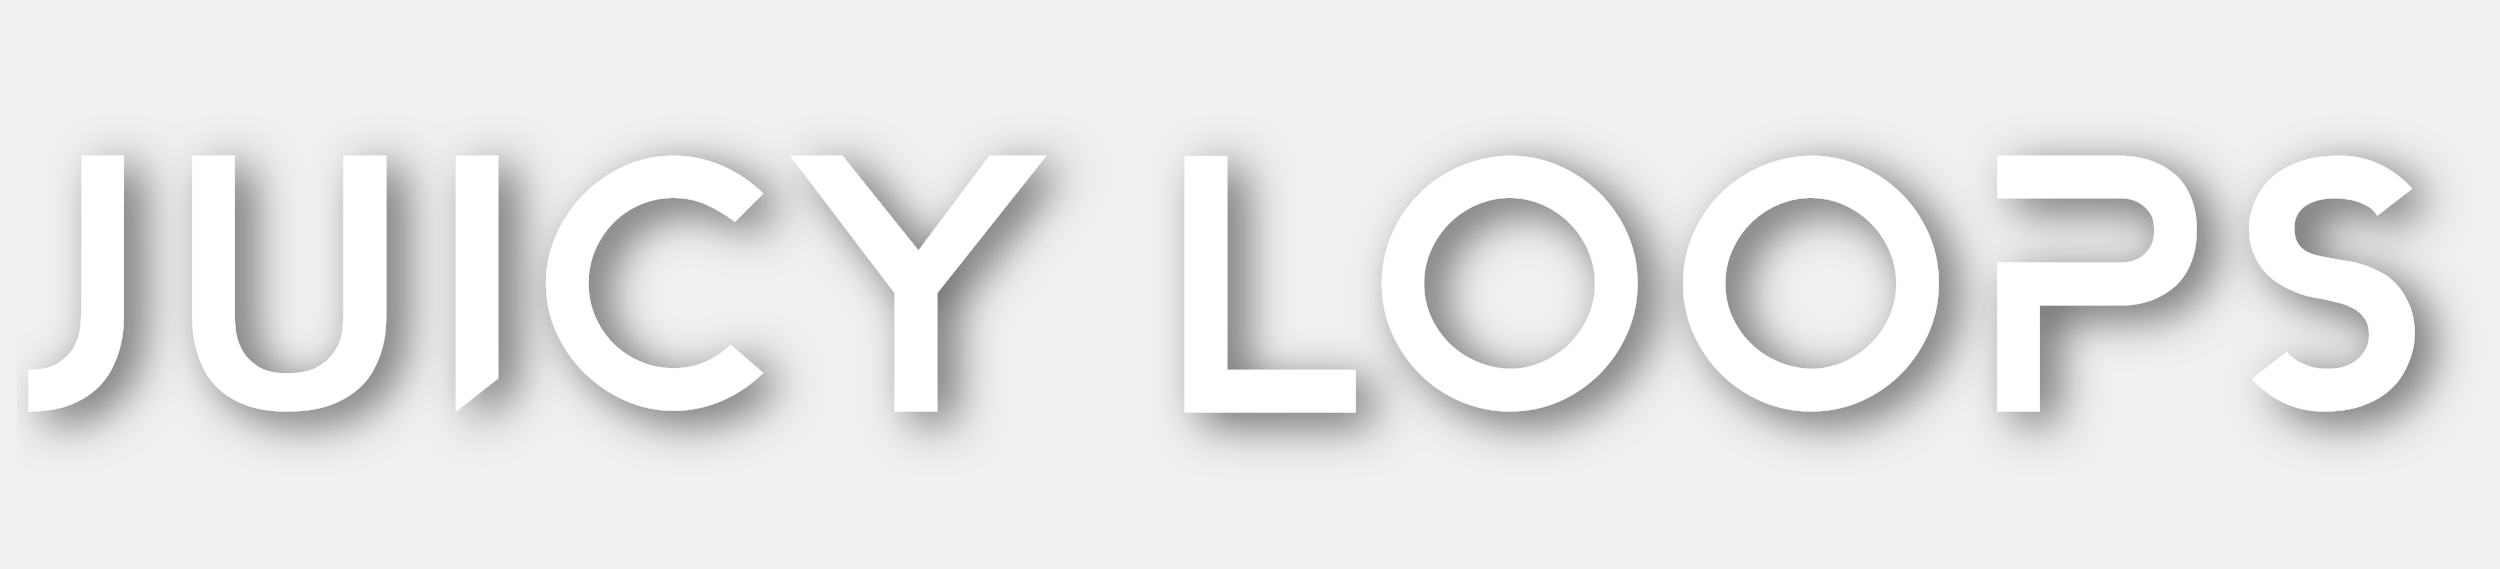
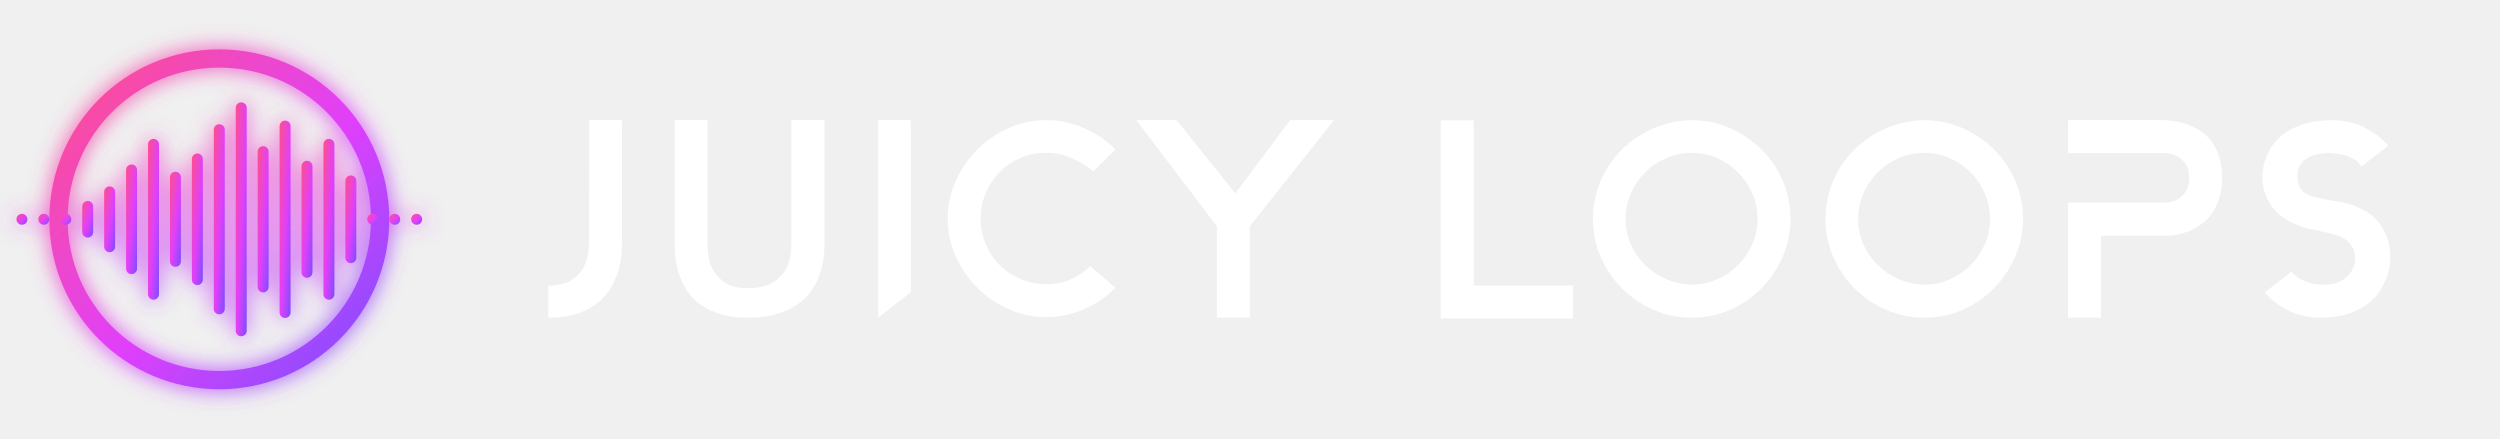
- <svg xmlns="http://www.w3.org/2000/svg" version="1.1" viewBox="60 185 440 100" style="width: 100%; opacity: 1; filter: drop-shadow(rgba(0, 0, 0, 0.6) 3px 2px 4px);">
-   <g fill="#c1c6c8" fill-rule="nonzero" stroke="none" stroke-width="1" stroke-linecap="butt" stroke-linejoin="miter" stroke-miterlimit="10" stroke-dasharray="" stroke-dashoffset="0" font-family="none" font-weight="none" font-size="none" text-anchor="none" style="mix-blend-mode: normal; fill: rgb(255, 255, 255); opacity: 1;">
-     <g style="fill: rgb(255, 255, 255); opacity: 1;">
-       <g style="fill: rgb(255, 255, 255); opacity: 1;">
-         <path d="M74.367,212.394h7.445v28.22c0,0.36 -0.03,1.031 -0.09,2.011c-0.06,0.981 -0.24,2.091 -0.54,3.332c-0.3,1.241 -0.791,2.542 -1.471,3.903c-0.68,1.361 -1.641,2.602 -2.882,3.723c-1.241,1.121 -2.822,2.041 -4.743,2.762c-1.921,0.721 -4.283,1.081 -7.085,1.081v-7.325c2.362,0 4.173,-0.44 5.434,-1.321c1.261,-0.881 2.172,-1.891 2.732,-3.032c0.56,-1.141 0.881,-2.232 0.961,-3.272c0.08,-1.041 0.14,-1.741 0.18,-2.102z" style="fill: rgb(255, 255, 255);" />
-         <path d="M127.985,212.394v28.34c0,0.4 -0.03,1.091 -0.09,2.071c-0.06,0.981 -0.25,2.091 -0.57,3.332c-0.32,1.241 -0.831,2.532 -1.531,3.873c-0.701,1.341 -1.701,2.562 -3.002,3.663c-1.301,1.101 -2.942,2.001 -4.924,2.702c-1.981,0.701 -4.433,1.051 -7.355,1.051c-2.762,0 -5.104,-0.35 -7.025,-1.051c-1.921,-0.701 -3.502,-1.601 -4.743,-2.702c-1.241,-1.101 -2.192,-2.322 -2.852,-3.663c-0.66,-1.341 -1.141,-2.632 -1.441,-3.873c-0.3,-1.241 -0.48,-2.352 -0.54,-3.332c-0.06,-0.981 -0.09,-1.671 -0.09,-2.071v-28.34h7.505v28.34c0,0.44 0.05,1.201 0.15,2.282c0.1,1.081 0.43,2.192 0.991,3.332c0.56,1.141 1.471,2.152 2.732,3.032c1.261,0.881 3.032,1.321 5.314,1.321c2.482,0 4.393,-0.44 5.734,-1.321c1.341,-0.881 2.322,-1.891 2.942,-3.032c0.62,-1.141 0.981,-2.252 1.081,-3.332c0.1,-1.081 0.15,-1.841 0.15,-2.282v-28.34z" style="fill: rgb(255, 255, 255);" />
-         <path d="M140.234,212.394h7.445v39.208l-7.445,5.824z" style="fill: rgb(255, 255, 255);" />
-         <path d="M194.332,250.641c-2.122,2.081 -4.543,3.713 -7.265,4.894c-2.722,1.181 -5.564,1.771 -8.526,1.771c-2.922,0 -5.734,-0.59 -8.436,-1.771c-2.702,-1.181 -5.094,-2.792 -7.175,-4.833c-2.081,-2.041 -3.743,-4.423 -4.984,-7.145c-1.241,-2.722 -1.861,-5.624 -1.861,-8.706c0,-2.922 0.59,-5.734 1.771,-8.436c1.181,-2.702 2.792,-5.094 4.833,-7.175c2.041,-2.081 4.423,-3.743 7.145,-4.984c2.722,-1.241 5.624,-1.861 8.706,-1.861c2.962,0 5.804,0.59 8.526,1.771c2.722,1.181 5.144,2.812 7.265,4.894l-4.984,4.984c-1.641,-1.241 -3.332,-2.252 -5.074,-3.032c-1.741,-0.781 -3.653,-1.171 -5.734,-1.171c-2.081,0 -4.033,0.39 -5.854,1.171c-1.821,0.781 -3.402,1.851 -4.743,3.212c-1.341,1.361 -2.402,2.952 -3.182,4.773c-0.781,1.821 -1.171,3.773 -1.171,5.854c0,2.081 0.39,4.033 1.171,5.854c0.781,1.821 1.841,3.402 3.182,4.743c1.341,1.341 2.922,2.402 4.743,3.182c1.821,0.781 3.773,1.171 5.854,1.171c2.081,0 3.963,-0.38 5.644,-1.141c1.681,-0.761 3.142,-1.761 4.383,-3.002z" style="fill: rgb(255, 255, 255);" />
-         <path d="M224.954,236.591v20.835h-7.505v-20.835l-18.373,-24.197h9.187l13.39,16.692l12.489,-16.692h10.027z" style="fill: rgb(255, 255, 255);" />
-         <path d="M298.627,250.101v7.505h-30.142v0v-45.152h7.505v37.647z" style="fill: rgb(255, 255, 255);" />
-         <path d="M325.706,212.394c3.002,0 5.854,0.58 8.556,1.741c2.702,1.161 5.094,2.752 7.175,4.773c2.081,2.021 3.733,4.403 4.954,7.145c1.221,2.742 1.831,5.694 1.831,8.856c0,3.002 -0.58,5.854 -1.741,8.556c-1.161,2.702 -2.752,5.094 -4.773,7.175c-2.021,2.081 -4.403,3.733 -7.145,4.954c-2.742,1.221 -5.694,1.831 -8.856,1.831c-3.002,0 -5.864,-0.58 -8.586,-1.741c-2.722,-1.161 -5.114,-2.762 -7.175,-4.803c-2.061,-2.041 -3.703,-4.433 -4.924,-7.175c-1.221,-2.742 -1.831,-5.674 -1.831,-8.796c0,-3.042 0.58,-5.914 1.741,-8.616c1.161,-2.702 2.752,-5.074 4.773,-7.115c2.021,-2.041 4.403,-3.663 7.145,-4.863c2.742,-1.201 5.694,-1.841 8.856,-1.921zM325.706,249.921c1.961,0 3.853,-0.39 5.674,-1.171c1.821,-0.781 3.422,-1.851 4.803,-3.212c1.381,-1.361 2.482,-2.952 3.302,-4.773c0.821,-1.821 1.231,-3.773 1.231,-5.854c0,-2.001 -0.39,-3.913 -1.171,-5.734c-0.781,-1.821 -1.851,-3.422 -3.212,-4.803c-1.361,-1.381 -2.952,-2.482 -4.773,-3.302c-1.821,-0.821 -3.773,-1.231 -5.854,-1.231c-2.001,0 -3.913,0.39 -5.734,1.171c-1.821,0.781 -3.422,1.851 -4.803,3.212c-1.381,1.361 -2.482,2.962 -3.302,4.803c-0.821,1.841 -1.231,3.803 -1.231,5.884c0,2.041 0.39,3.953 1.171,5.734c0.781,1.781 1.851,3.352 3.212,4.713c1.361,1.361 2.952,2.442 4.773,3.242c1.821,0.801 3.793,1.241 5.914,1.321z" style="fill: rgb(255, 255, 255);" />
-         <path d="M378.724,212.394c3.002,0 5.854,0.58 8.556,1.741c2.702,1.161 5.094,2.752 7.175,4.773c2.081,2.021 3.733,4.403 4.954,7.145c1.221,2.742 1.831,5.694 1.831,8.856c0,3.002 -0.58,5.854 -1.741,8.556c-1.161,2.702 -2.752,5.094 -4.773,7.175c-2.021,2.081 -4.403,3.733 -7.145,4.954c-2.742,1.221 -5.694,1.831 -8.856,1.831c-3.002,0 -5.864,-0.58 -8.586,-1.741c-2.722,-1.161 -5.114,-2.762 -7.175,-4.803c-2.061,-2.041 -3.703,-4.433 -4.924,-7.175c-1.221,-2.742 -1.831,-5.674 -1.831,-8.796c0,-3.042 0.58,-5.914 1.741,-8.616c1.161,-2.702 2.752,-5.074 4.773,-7.115c2.021,-2.041 4.403,-3.663 7.145,-4.863c2.742,-1.201 5.694,-1.841 8.856,-1.921zM378.724,249.921c1.961,0 3.853,-0.39 5.674,-1.171c1.821,-0.781 3.422,-1.851 4.803,-3.212c1.381,-1.361 2.482,-2.952 3.302,-4.773c0.821,-1.821 1.231,-3.773 1.231,-5.854c0,-2.001 -0.39,-3.913 -1.171,-5.734c-0.781,-1.821 -1.851,-3.422 -3.212,-4.803c-1.361,-1.381 -2.952,-2.482 -4.773,-3.302c-1.821,-0.821 -3.773,-1.231 -5.854,-1.231c-2.001,0 -3.913,0.39 -5.734,1.171c-1.821,0.781 -3.422,1.851 -4.803,3.212c-1.381,1.361 -2.482,2.962 -3.302,4.803c-0.821,1.841 -1.231,3.803 -1.231,5.884c0,2.041 0.39,3.953 1.171,5.734c0.781,1.781 1.851,3.352 3.212,4.713c1.361,1.361 2.952,2.442 4.773,3.242c1.821,0.801 3.793,1.241 5.914,1.321z" style="fill: rgb(255, 255, 255);" />
-         <path d="M434.144,212.454c2.322,0.12 4.403,0.66 6.244,1.621c0.761,0.4 1.521,0.911 2.282,1.531c0.761,0.62 1.431,1.391 2.011,2.312c0.58,0.921 1.051,2.001 1.411,3.242c0.36,1.241 0.54,2.682 0.54,4.323c0,1.681 -0.18,3.142 -0.54,4.383c-0.36,1.241 -0.831,2.332 -1.411,3.272c-0.58,0.941 -1.251,1.731 -2.011,2.372c-0.761,0.64 -1.521,1.161 -2.282,1.561c-1.841,1.001 -3.923,1.561 -6.244,1.681h-15.131v18.673h-7.505v-26.239h22.096c0.04,0 0.36,-0.03 0.961,-0.09c0.6,-0.06 1.231,-0.27 1.891,-0.63c0.66,-0.36 1.271,-0.921 1.831,-1.681c0.56,-0.761 0.841,-1.861 0.841,-3.302c0,-1.401 -0.29,-2.472 -0.871,-3.212c-0.58,-0.741 -1.211,-1.291 -1.891,-1.651c-0.801,-0.44 -1.721,-0.68 -2.762,-0.721h-22.096v-7.505h22.636z" style="fill: rgb(255, 255, 255);" />
-         <path d="M471.911,230.767c0.32,0.04 0.871,0.12 1.651,0.24c0.781,0.12 1.661,0.35 2.642,0.69c0.981,0.34 1.991,0.791 3.032,1.351c1.041,0.56 1.981,1.331 2.822,2.312c0.841,0.981 1.541,2.172 2.102,3.573c0.56,1.401 0.841,3.082 0.841,5.044c0,0.08 -0.03,0.47 -0.09,1.171c-0.06,0.701 -0.25,1.551 -0.57,2.552c-0.32,1.001 -0.801,2.061 -1.441,3.182c-0.64,1.121 -1.561,2.172 -2.762,3.152c-1.201,0.981 -2.712,1.791 -4.533,2.432c-1.821,0.64 -4.053,0.961 -6.695,0.961c-2.442,0 -4.753,-0.51 -6.935,-1.531c-2.182,-1.021 -4.053,-2.432 -5.614,-4.233l6.124,-4.743c0,0.04 0.15,0.22 0.45,0.54c0.3,0.32 0.741,0.66 1.321,1.021c0.58,0.36 1.321,0.69 2.222,0.991c0.901,0.3 1.971,0.45 3.212,0.45c2.282,0 4.063,-0.59 5.344,-1.771c1.281,-1.181 1.921,-2.572 1.921,-4.173c0,-1.161 -0.24,-2.112 -0.721,-2.852c-0.48,-0.741 -1.131,-1.341 -1.951,-1.801c-0.821,-0.46 -1.761,-0.821 -2.822,-1.081c-1.061,-0.26 -2.192,-0.51 -3.392,-0.751c-0.32,-0.04 -0.851,-0.14 -1.591,-0.3c-0.741,-0.16 -1.561,-0.42 -2.462,-0.781c-0.901,-0.36 -1.841,-0.831 -2.822,-1.411c-0.981,-0.58 -1.861,-1.321 -2.642,-2.222c-0.781,-0.901 -1.431,-1.981 -1.951,-3.242c-0.52,-1.261 -0.781,-2.752 -0.781,-4.473c0,-0.08 0.03,-0.45 0.09,-1.111c0.06,-0.66 0.24,-1.461 0.54,-2.402c0.3,-0.941 0.781,-1.951 1.441,-3.032c0.66,-1.081 1.591,-2.071 2.792,-2.972c1.201,-0.901 2.712,-1.651 4.533,-2.252c1.821,-0.6 4.053,-0.901 6.695,-0.901c2.442,0 4.763,0.52 6.965,1.561c2.202,1.041 4.083,2.462 5.644,4.263l-6.124,4.743c-0.44,-0.761 -1.061,-1.351 -1.861,-1.771c-0.801,-0.42 -1.601,-0.731 -2.402,-0.931c-0.961,-0.2 -1.981,-0.32 -3.062,-0.36c-2.282,0 -4.063,0.45 -5.344,1.351c-1.281,0.901 -1.921,2.172 -1.921,3.813c0,1.161 0.2,2.071 0.6,2.732c0.4,0.66 0.951,1.171 1.651,1.531c0.701,0.36 1.551,0.63 2.552,0.811c1.001,0.18 2.102,0.39 3.302,0.63z" style="fill: rgb(255, 255, 255);" />
+ <svg xmlns="http://www.w3.org/2000/svg" viewBox="0 0 570 100" role="img" aria-label="Juicy Loops">
+   <g transform="scale(0.8333)">
+     <defs>
+       <linearGradient id="l-grad" x1="0" y1="0" x2="1" y2="1">
+         <stop offset="0" stop-color="#ff4f8b" />
+         <stop offset="0.55" stop-color="#e040fb" />
+         <stop offset="1" stop-color="#7c4dff" />
+       </linearGradient>
+       <filter id="l-glow" x="-30%" y="-30%" width="160%" height="160%">
+         <feGaussianBlur stdDeviation="3" result="b" />
+         <feMerge>
+           <feMergeNode in="b" />
+           <feMergeNode in="SourceGraphic" />
+         </feMerge>
+       </filter>
+     </defs>
+     <g fill="url(#l-grad)" stroke="url(#l-grad)" filter="url(#l-glow)">
+       <circle cx="60" cy="60" r="44" fill="none" stroke-width="5" />
+       <g stroke="none">
+         <rect x="4.5" y="58.5" width="3" height="3" rx="1.5" />
+         <rect x="10.5" y="58.5" width="3" height="3" rx="1.5" />
+         <rect x="16.5" y="58.5" width="3" height="3" rx="1.5" />
+         <rect x="22.5" y="55.0" width="3" height="10" rx="1.5" />
+         <rect x="28.5" y="51.0" width="3" height="18" rx="1.5" />
+         <rect x="34.5" y="45.0" width="3" height="30" rx="1.5" />
+         <rect x="40.5" y="38.0" width="3" height="44" rx="1.5" />
+         <rect x="46.5" y="47.0" width="3" height="26" rx="1.5" />
+         <rect x="52.5" y="42.0" width="3" height="36" rx="1.5" />
+         <rect x="58.5" y="34.0" width="3" height="52" rx="1.5" />
+         <rect x="64.5" y="28.0" width="3" height="64" rx="1.5" />
+         <rect x="70.5" y="40.0" width="3" height="40" rx="1.5" />
+         <rect x="76.5" y="33.0" width="3" height="54" rx="1.5" />
+         <rect x="82.5" y="44.0" width="3" height="32" rx="1.5" />
+         <rect x="88.5" y="38.0" width="3" height="44" rx="1.5" />
+         <rect x="94.5" y="48.0" width="3" height="24" rx="1.5" />
+         <rect x="100.5" y="58.5" width="3" height="3" rx="1.5" />
+         <rect x="106.5" y="58.5" width="3" height="3" rx="1.5" />
+         <rect x="112.5" y="58.5" width="3" height="3" rx="1.5" />
      </g>
    </g>
  </g>
+   <g transform="translate(120 0)" fill="#ffffff">
+     <g transform="translate(-60 -185)">
+       <path d="M74.367,212.394h7.445v28.22c0,0.36 -0.03,1.031 -0.09,2.011c-0.06,0.981 -0.24,2.091 -0.54,3.332c-0.3,1.241 -0.791,2.542 -1.471,3.903c-0.68,1.361 -1.641,2.602 -2.882,3.723c-1.241,1.121 -2.822,2.041 -4.743,2.762c-1.921,0.721 -4.283,1.081 -7.085,1.081v-7.325c2.362,0 4.173,-0.44 5.434,-1.321c1.261,-0.881 2.172,-1.891 2.732,-3.032c0.56,-1.141 0.881,-2.232 0.961,-3.272c0.08,-1.041 0.14,-1.741 0.18,-2.102z" />
+       <path d="M127.985,212.394v28.34c0,0.4 -0.03,1.091 -0.09,2.071c-0.06,0.981 -0.25,2.091 -0.57,3.332c-0.32,1.241 -0.831,2.532 -1.531,3.873c-0.701,1.341 -1.701,2.562 -3.002,3.663c-1.301,1.101 -2.942,2.001 -4.924,2.702c-1.981,0.701 -4.433,1.051 -7.355,1.051c-2.762,0 -5.104,-0.35 -7.025,-1.051c-1.921,-0.701 -3.502,-1.601 -4.743,-2.702c-1.241,-1.101 -2.192,-2.322 -2.852,-3.663c-0.66,-1.341 -1.141,-2.632 -1.441,-3.873c-0.3,-1.241 -0.48,-2.352 -0.54,-3.332c-0.06,-0.981 -0.09,-1.671 -0.09,-2.071v-28.34h7.505v28.34c0,0.44 0.05,1.201 0.15,2.282c0.1,1.081 0.43,2.192 0.991,3.332c0.56,1.141 1.471,2.152 2.732,3.032c1.261,0.881 3.032,1.321 5.314,1.321c2.482,0 4.393,-0.44 5.734,-1.321c1.341,-0.881 2.322,-1.891 2.942,-3.032c0.62,-1.141 0.981,-2.252 1.081,-3.332c0.1,-1.081 0.15,-1.841 0.15,-2.282v-28.34z" />
+       <path d="M140.234,212.394h7.445v39.208l-7.445,5.824z" />
+       <path d="M194.332,250.641c-2.122,2.081 -4.543,3.713 -7.265,4.894c-2.722,1.181 -5.564,1.771 -8.526,1.771c-2.922,0 -5.734,-0.59 -8.436,-1.771c-2.702,-1.181 -5.094,-2.792 -7.175,-4.833c-2.081,-2.041 -3.743,-4.423 -4.984,-7.145c-1.241,-2.722 -1.861,-5.624 -1.861,-8.706c0,-2.922 0.59,-5.734 1.771,-8.436c1.181,-2.702 2.792,-5.094 4.833,-7.175c2.041,-2.081 4.423,-3.743 7.145,-4.984c2.722,-1.241 5.624,-1.861 8.706,-1.861c2.962,0 5.804,0.59 8.526,1.771c2.722,1.181 5.144,2.812 7.265,4.894l-4.984,4.984c-1.641,-1.241 -3.332,-2.252 -5.074,-3.032c-1.741,-0.781 -3.653,-1.171 -5.734,-1.171c-2.081,0 -4.033,0.39 -5.854,1.171c-1.821,0.781 -3.402,1.851 -4.743,3.212c-1.341,1.361 -2.402,2.952 -3.182,4.773c-0.781,1.821 -1.171,3.773 -1.171,5.854c0,2.081 0.39,4.033 1.171,5.854c0.781,1.821 1.841,3.402 3.182,4.743c1.341,1.341 2.922,2.402 4.743,3.182c1.821,0.781 3.773,1.171 5.854,1.171c2.081,0 3.963,-0.38 5.644,-1.141c1.681,-0.761 3.142,-1.761 4.383,-3.002z" />
+       <path d="M224.954,236.591v20.835h-7.505v-20.835l-18.373,-24.197h9.187l13.39,16.692l12.489,-16.692h10.027z" />
+       <path d="M298.627,250.101v7.505h-30.142v0v-45.152h7.505v37.647z" />
+       <path d="M325.706,212.394c3.002,0 5.854,0.58 8.556,1.741c2.702,1.161 5.094,2.752 7.175,4.773c2.081,2.021 3.733,4.403 4.954,7.145c1.221,2.742 1.831,5.694 1.831,8.856c0,3.002 -0.58,5.854 -1.741,8.556c-1.161,2.702 -2.752,5.094 -4.773,7.175c-2.021,2.081 -4.403,3.733 -7.145,4.954c-2.742,1.221 -5.694,1.831 -8.856,1.831c-3.002,0 -5.864,-0.58 -8.586,-1.741c-2.722,-1.161 -5.114,-2.762 -7.175,-4.803c-2.061,-2.041 -3.703,-4.433 -4.924,-7.175c-1.221,-2.742 -1.831,-5.674 -1.831,-8.796c0,-3.042 0.58,-5.914 1.741,-8.616c1.161,-2.702 2.752,-5.074 4.773,-7.115c2.021,-2.041 4.403,-3.663 7.145,-4.863c2.742,-1.201 5.694,-1.841 8.856,-1.921zM325.706,249.921c1.961,0 3.853,-0.39 5.674,-1.171c1.821,-0.781 3.422,-1.851 4.803,-3.212c1.381,-1.361 2.482,-2.952 3.302,-4.773c0.821,-1.821 1.231,-3.773 1.231,-5.854c0,-2.001 -0.39,-3.913 -1.171,-5.734c-0.781,-1.821 -1.851,-3.422 -3.212,-4.803c-1.361,-1.381 -2.952,-2.482 -4.773,-3.302c-1.821,-0.821 -3.773,-1.231 -5.854,-1.231c-2.001,0 -3.913,0.39 -5.734,1.171c-1.821,0.781 -3.422,1.851 -4.803,3.212c-1.381,1.361 -2.482,2.962 -3.302,4.803c-0.821,1.841 -1.231,3.803 -1.231,5.884c0,2.041 0.39,3.953 1.171,5.734c0.781,1.781 1.851,3.352 3.212,4.713c1.361,1.361 2.952,2.442 4.773,3.242c1.821,0.801 3.793,1.241 5.914,1.321z" />
+       <path d="M378.724,212.394c3.002,0 5.854,0.58 8.556,1.741c2.702,1.161 5.094,2.752 7.175,4.773c2.081,2.021 3.733,4.403 4.954,7.145c1.221,2.742 1.831,5.694 1.831,8.856c0,3.002 -0.58,5.854 -1.741,8.556c-1.161,2.702 -2.752,5.094 -4.773,7.175c-2.021,2.081 -4.403,3.733 -7.145,4.954c-2.742,1.221 -5.694,1.831 -8.856,1.831c-3.002,0 -5.864,-0.58 -8.586,-1.741c-2.722,-1.161 -5.114,-2.762 -7.175,-4.803c-2.061,-2.041 -3.703,-4.433 -4.924,-7.175c-1.221,-2.742 -1.831,-5.674 -1.831,-8.796c0,-3.042 0.58,-5.914 1.741,-8.616c1.161,-2.702 2.752,-5.074 4.773,-7.115c2.021,-2.041 4.403,-3.663 7.145,-4.863c2.742,-1.201 5.694,-1.841 8.856,-1.921zM378.724,249.921c1.961,0 3.853,-0.39 5.674,-1.171c1.821,-0.781 3.422,-1.851 4.803,-3.212c1.381,-1.361 2.482,-2.952 3.302,-4.773c0.821,-1.821 1.231,-3.773 1.231,-5.854c0,-2.001 -0.39,-3.913 -1.171,-5.734c-0.781,-1.821 -1.851,-3.422 -3.212,-4.803c-1.361,-1.381 -2.952,-2.482 -4.773,-3.302c-1.821,-0.821 -3.773,-1.231 -5.854,-1.231c-2.001,0 -3.913,0.39 -5.734,1.171c-1.821,0.781 -3.422,1.851 -4.803,3.212c-1.381,1.361 -2.482,2.962 -3.302,4.803c-0.821,1.841 -1.231,3.803 -1.231,5.884c0,2.041 0.39,3.953 1.171,5.734c0.781,1.781 1.851,3.352 3.212,4.713c1.361,1.361 2.952,2.442 4.773,3.242c1.821,0.801 3.793,1.241 5.914,1.321z" />
+       <path d="M434.144,212.454c2.322,0.12 4.403,0.66 6.244,1.621c0.761,0.4 1.521,0.911 2.282,1.531c0.761,0.62 1.431,1.391 2.011,2.312c0.58,0.921 1.051,2.001 1.411,3.242c0.36,1.241 0.54,2.682 0.54,4.323c0,1.681 -0.18,3.142 -0.54,4.383c-0.36,1.241 -0.831,2.332 -1.411,3.272c-0.58,0.941 -1.251,1.731 -2.011,2.372c-0.761,0.64 -1.521,1.161 -2.282,1.561c-1.841,1.001 -3.923,1.561 -6.244,1.681h-15.131v18.673h-7.505v-26.239h22.096c0.04,0 0.36,-0.03 0.961,-0.09c0.6,-0.06 1.231,-0.27 1.891,-0.63c0.66,-0.36 1.271,-0.921 1.831,-1.681c0.56,-0.761 0.841,-1.861 0.841,-3.302c0,-1.401 -0.29,-2.472 -0.871,-3.212c-0.58,-0.741 -1.211,-1.291 -1.891,-1.651c-0.801,-0.44 -1.721,-0.68 -2.762,-0.721h-22.096v-7.505h22.636z" />
+       <path d="M471.911,230.767c0.32,0.04 0.871,0.12 1.651,0.24c0.781,0.12 1.661,0.35 2.642,0.69c0.981,0.34 1.991,0.791 3.032,1.351c1.041,0.56 1.981,1.331 2.822,2.312c0.841,0.981 1.541,2.172 2.102,3.573c0.56,1.401 0.841,3.082 0.841,5.044c0,0.08 -0.03,0.47 -0.09,1.171c-0.06,0.701 -0.25,1.551 -0.57,2.552c-0.32,1.001 -0.801,2.061 -1.441,3.182c-0.64,1.121 -1.561,2.172 -2.762,3.152c-1.201,0.981 -2.712,1.791 -4.533,2.432c-1.821,0.64 -4.053,0.961 -6.695,0.961c-2.442,0 -4.753,-0.51 -6.935,-1.531c-2.182,-1.021 -4.053,-2.432 -5.614,-4.233l6.124,-4.743c0,0.04 0.15,0.22 0.45,0.54c0.3,0.32 0.741,0.66 1.321,1.021c0.58,0.36 1.321,0.69 2.222,0.991c0.901,0.3 1.971,0.45 3.212,0.45c2.282,0 4.063,-0.59 5.344,-1.771c1.281,-1.181 1.921,-2.572 1.921,-4.173c0,-1.161 -0.24,-2.112 -0.721,-2.852c-0.48,-0.741 -1.131,-1.341 -1.951,-1.801c-0.821,-0.46 -1.761,-0.821 -2.822,-1.081c-1.061,-0.26 -2.192,-0.51 -3.392,-0.751c-0.32,-0.04 -0.851,-0.14 -1.591,-0.3c-0.741,-0.16 -1.561,-0.42 -2.462,-0.781c-0.901,-0.36 -1.841,-0.831 -2.822,-1.411c-0.981,-0.58 -1.861,-1.321 -2.642,-2.222c-0.781,-0.901 -1.431,-1.981 -1.951,-3.242c-0.52,-1.261 -0.781,-2.752 -0.781,-4.473c0,-0.08 0.03,-0.45 0.09,-1.111c0.06,-0.66 0.24,-1.461 0.54,-2.402c0.3,-0.941 0.781,-1.951 1.441,-3.032c0.66,-1.081 1.591,-2.071 2.792,-2.972c1.201,-0.901 2.712,-1.651 4.533,-2.252c1.821,-0.6 4.053,-0.901 6.695,-0.901c2.442,0 4.763,0.52 6.965,1.561c2.202,1.041 4.083,2.462 5.644,4.263l-6.124,4.743c-0.44,-0.761 -1.061,-1.351 -1.861,-1.771c-0.801,-0.42 -1.601,-0.731 -2.402,-0.931c-0.961,-0.2 -1.981,-0.32 -3.062,-0.36c-2.282,0 -4.063,0.45 -5.344,1.351c-1.281,0.901 -1.921,2.172 -1.921,3.813c0,1.161 0.2,2.071 0.6,2.732c0.4,0.66 0.951,1.171 1.651,1.531c0.701,0.36 1.551,0.63 2.552,0.811c1.001,0.18 2.102,0.39 3.302,0.63z" />
+     </g>
+   </g>
</svg>
